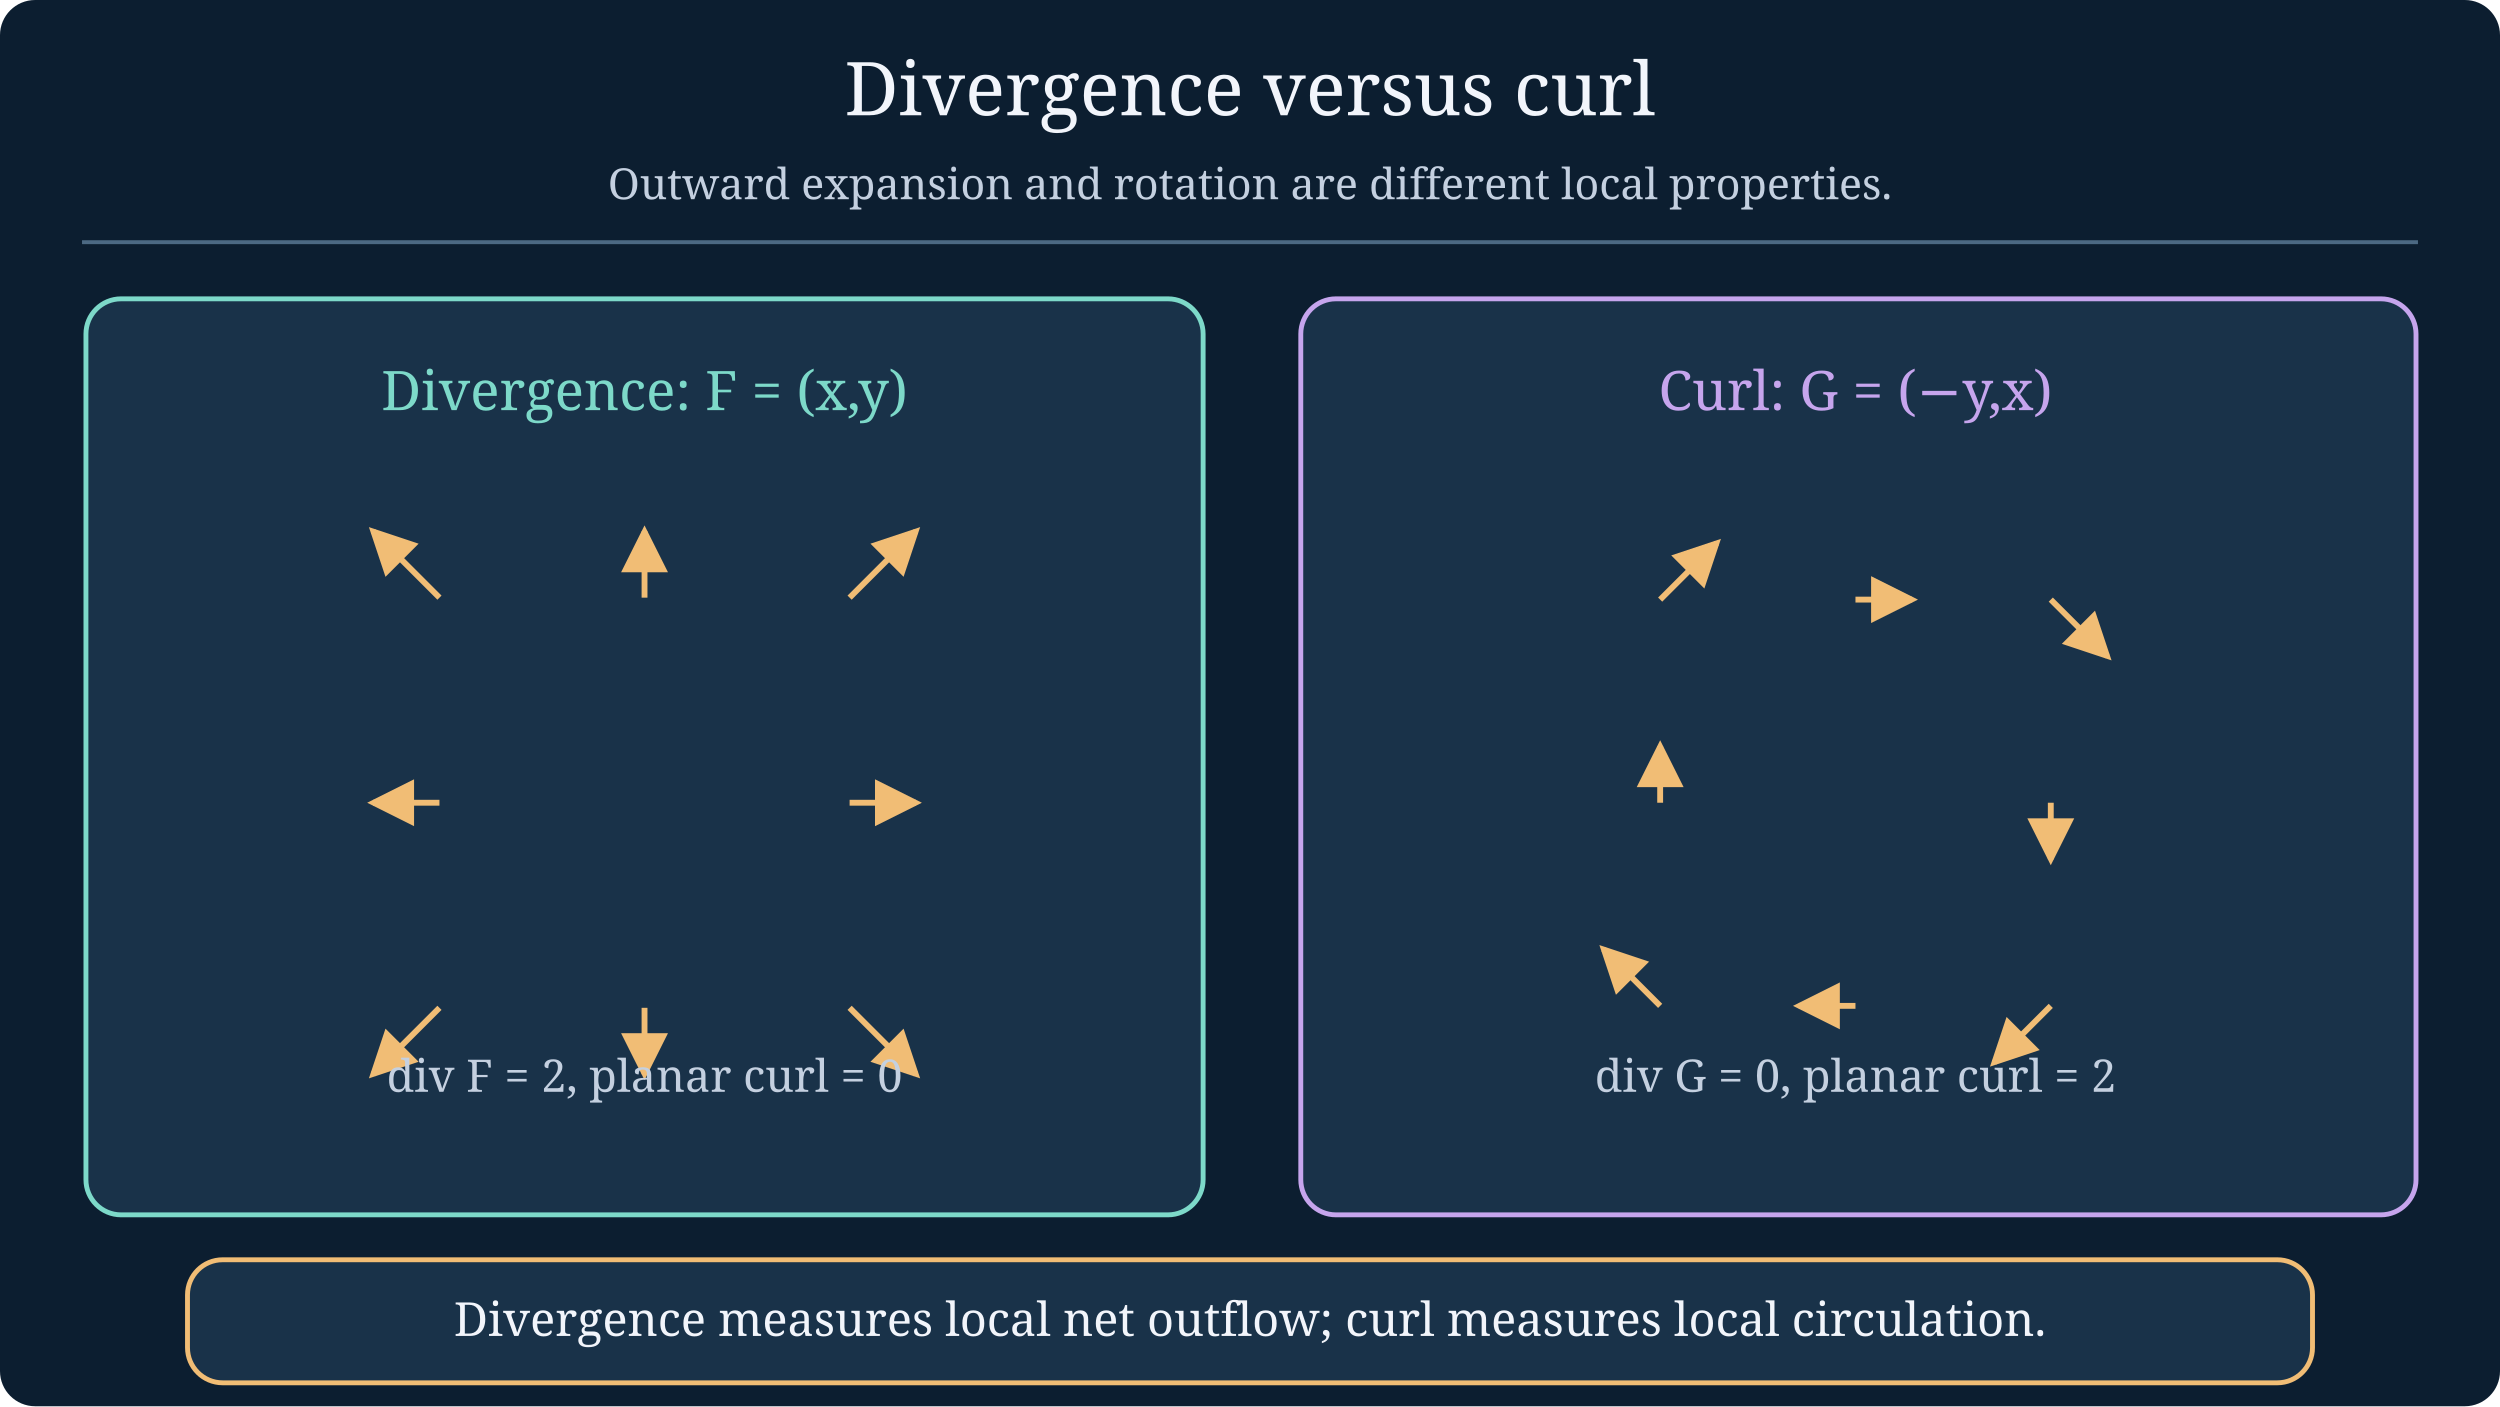
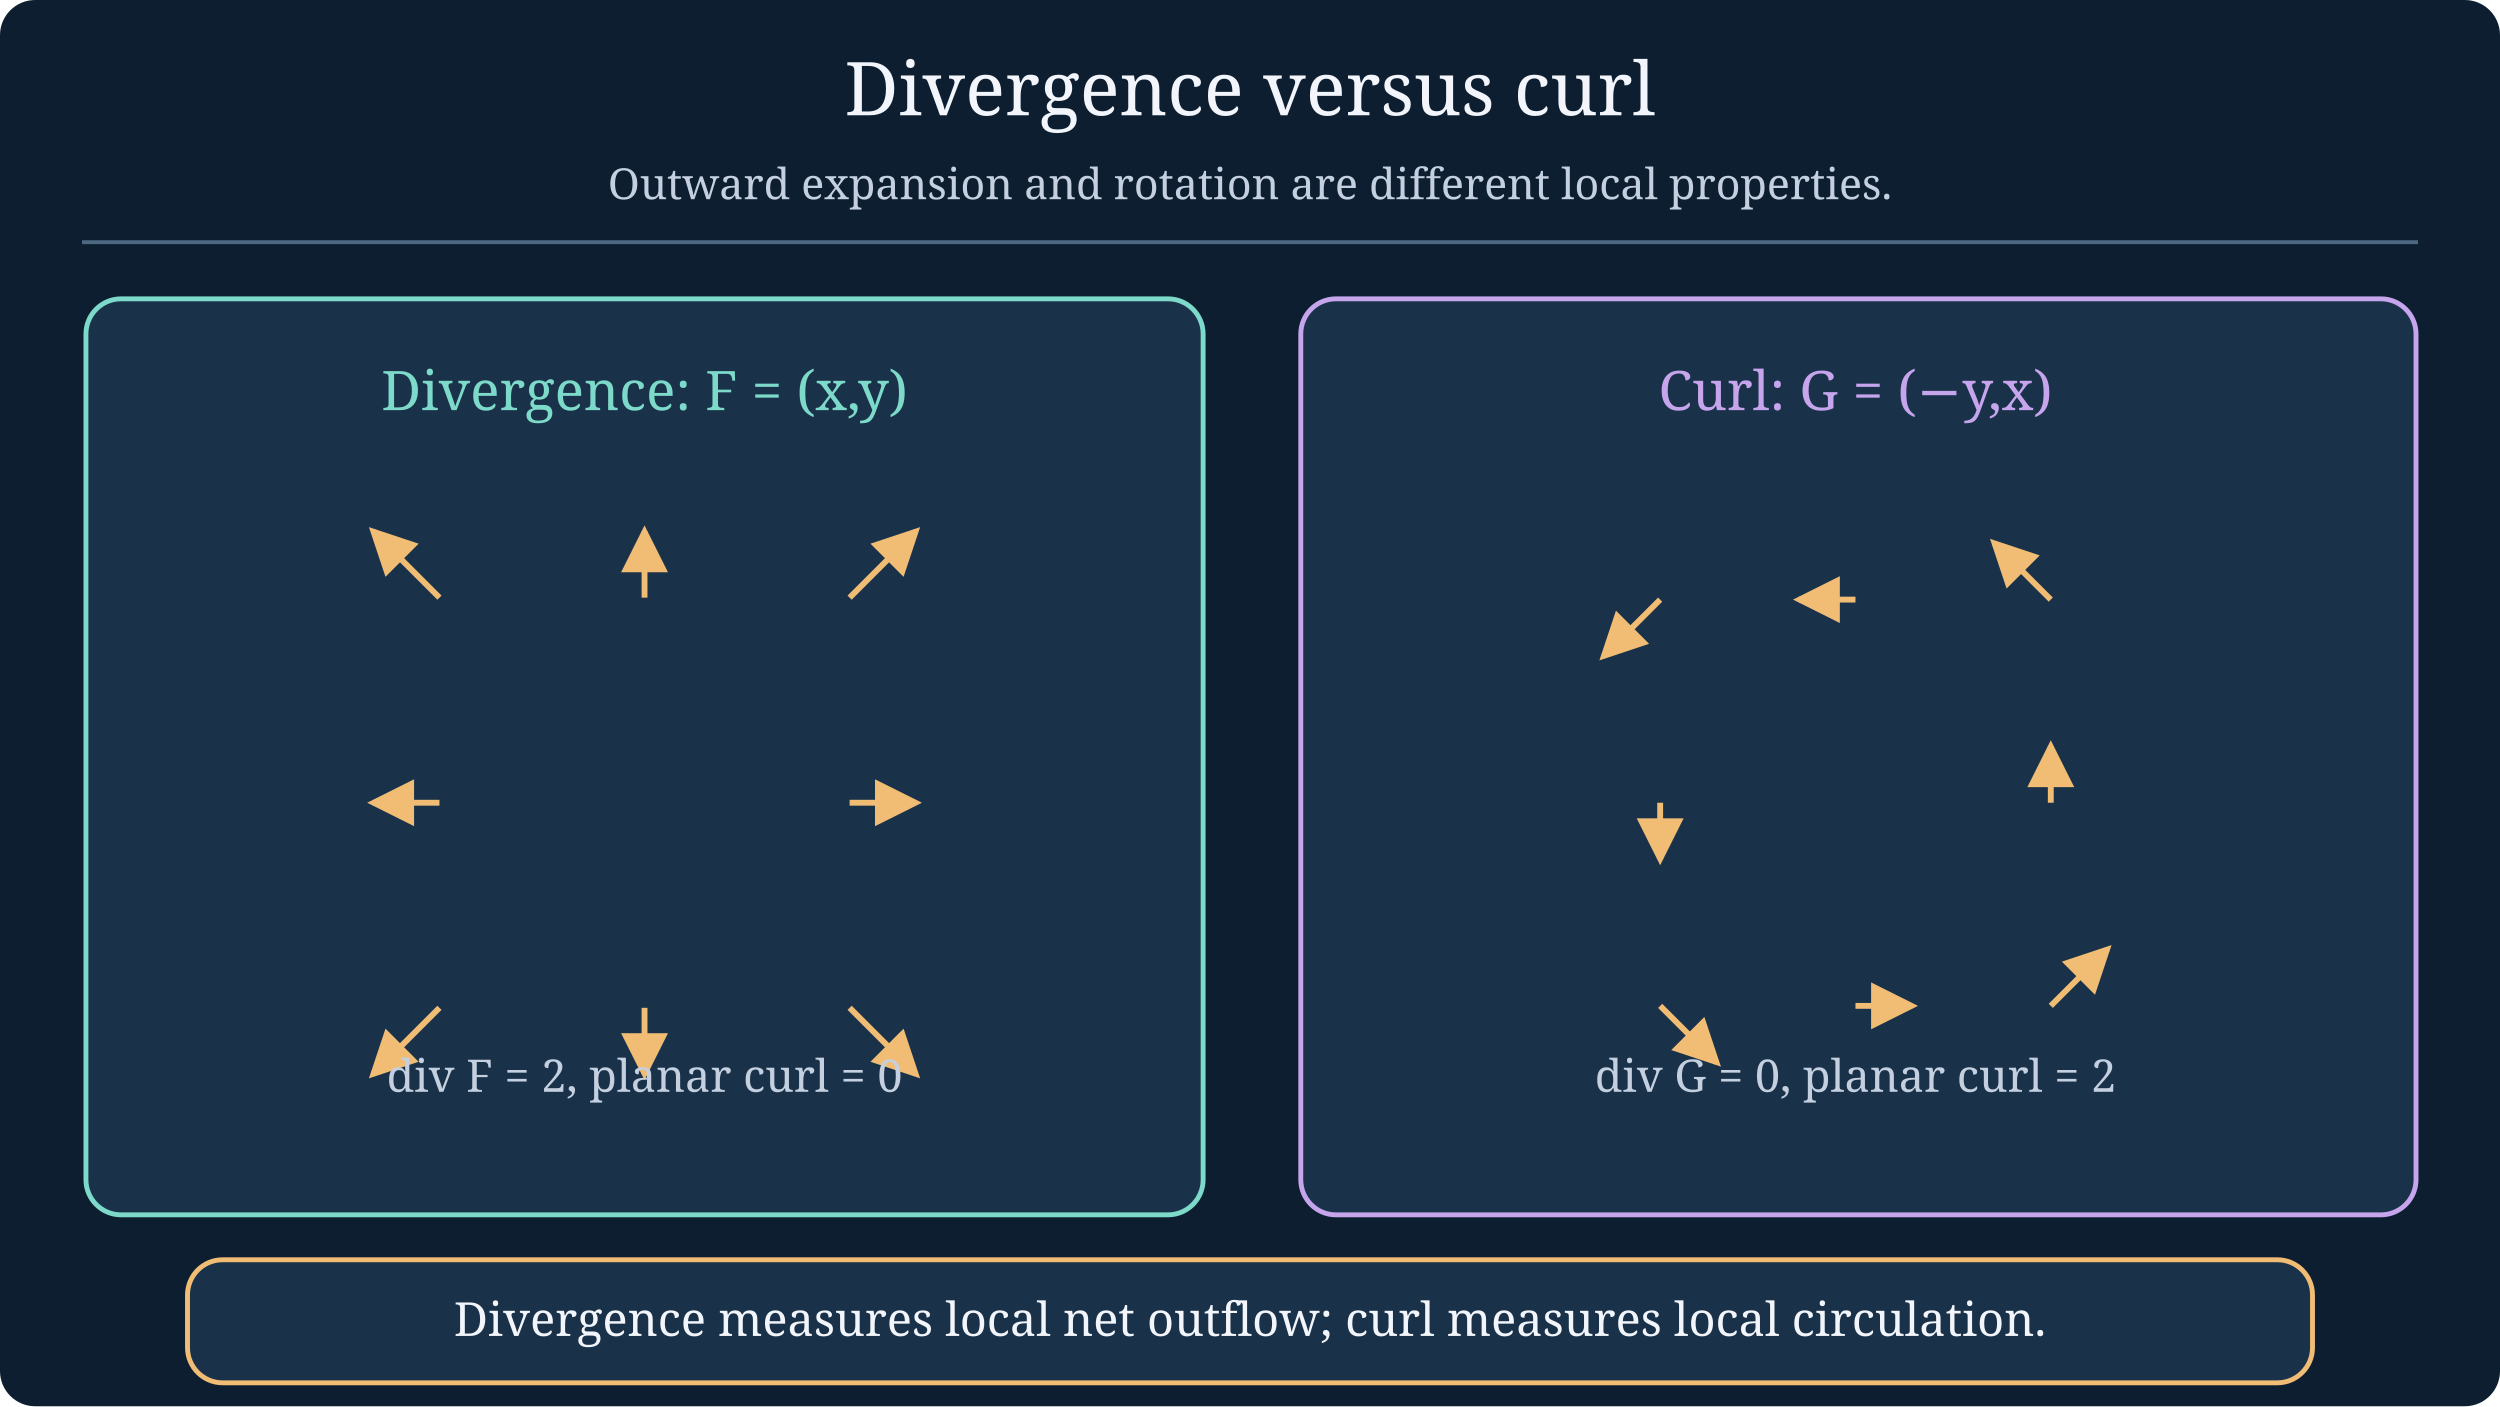
<svg xmlns="http://www.w3.org/2000/svg" viewBox="0 0 1280 720" role="img" aria-labelledby="title desc">
  <defs>
    <marker id="arrow" markerWidth="8" markerHeight="8" refX="7" refY="4" orient="auto">
      <path d="M0 0 L8 4 L0 8Z" fill="#F1BD75" />
    </marker>
  </defs>
  <rect width="1280" height="720" rx="18" fill="#0C1E30" />
  <text x="640" y="59" font-family="Georgia,serif" font-size="38" fill="#F2F5FB" text-anchor="middle">Divergence versus curl</text>
  <text x="640" y="102" font-family="Georgia,serif" font-size="22" fill="#C4D0E0" text-anchor="middle">Outward expansion and rotation are different local properties.</text>
  <line x1="42" y1="124" x2="1238" y2="124" stroke="#4C6983" stroke-width="2" />
  <rect x="44" y="153" width="572" height="469" rx="18" stroke="#7DD9C9" stroke-width="2.5" fill="#193249" />
  <rect x="666" y="153" width="571" height="469" rx="18" stroke="#C6A5ED" stroke-width="2.5" fill="#193249" />
  <text x="330" y="210" font-family="Georgia,serif" font-size="28" fill="#7DD9C9" text-anchor="middle">Divergence: F = (x,y)</text>
  <text x="950" y="210" font-family="Georgia,serif" font-size="28" fill="#C6A5ED" text-anchor="middle">Curl: G = (−y,x)</text>
  <line x1="225" y1="306" x2="191" y2="272" stroke="#F1BD75" stroke-width="3" marker-end="url(#arrow)" />
  <line x1="225" y1="411" x2="191" y2="411" stroke="#F1BD75" stroke-width="3" marker-end="url(#arrow)" />
  <line x1="225" y1="516" x2="191" y2="550" stroke="#F1BD75" stroke-width="3" marker-end="url(#arrow)" />
  <line x1="330" y1="306" x2="330" y2="272" stroke="#F1BD75" stroke-width="3" marker-end="url(#arrow)" />
  <line x1="330" y1="516" x2="330" y2="550" stroke="#F1BD75" stroke-width="3" marker-end="url(#arrow)" />
  <line x1="435" y1="306" x2="469" y2="272" stroke="#F1BD75" stroke-width="3" marker-end="url(#arrow)" />
  <line x1="435" y1="411" x2="469" y2="411" stroke="#F1BD75" stroke-width="3" marker-end="url(#arrow)" />
  <line x1="435" y1="516" x2="469" y2="550" stroke="#F1BD75" stroke-width="3" marker-end="url(#arrow)" />
-   <line x1="850" y1="307" x2="879" y2="278" stroke="#F1BD75" stroke-width="3" marker-end="url(#arrow)" />
-   <line x1="850" y1="411" x2="850" y2="382" stroke="#F1BD75" stroke-width="3" marker-end="url(#arrow)" />
-   <line x1="850" y1="515" x2="821" y2="486" stroke="#F1BD75" stroke-width="3" marker-end="url(#arrow)" />
-   <line x1="950" y1="307" x2="979" y2="307" stroke="#F1BD75" stroke-width="3" marker-end="url(#arrow)" />
-   <line x1="950" y1="515" x2="921" y2="515" stroke="#F1BD75" stroke-width="3" marker-end="url(#arrow)" />
-   <line x1="1050" y1="307" x2="1079" y2="336" stroke="#F1BD75" stroke-width="3" marker-end="url(#arrow)" />
-   <line x1="1050" y1="411" x2="1050" y2="440" stroke="#F1BD75" stroke-width="3" marker-end="url(#arrow)" />
-   <line x1="1050" y1="515" x2="1021" y2="544" stroke="#F1BD75" stroke-width="3" marker-end="url(#arrow)" />
+   <line x1="850" y1="307" x2="821" y2="336" stroke="#F1BD75" stroke-width="3" marker-end="url(#arrow)" />
+   <line x1="850" y1="411" x2="850" y2="440" stroke="#F1BD75" stroke-width="3" marker-end="url(#arrow)" />
+   <line x1="850" y1="515" x2="879" y2="544" stroke="#F1BD75" stroke-width="3" marker-end="url(#arrow)" />
+   <line x1="950" y1="307" x2="921" y2="307" stroke="#F1BD75" stroke-width="3" marker-end="url(#arrow)" />
+   <line x1="950" y1="515" x2="979" y2="515" stroke="#F1BD75" stroke-width="3" marker-end="url(#arrow)" />
+   <line x1="1050" y1="307" x2="1021" y2="278" stroke="#F1BD75" stroke-width="3" marker-end="url(#arrow)" />
+   <line x1="1050" y1="411" x2="1050" y2="382" stroke="#F1BD75" stroke-width="3" marker-end="url(#arrow)" />
+   <line x1="1050" y1="515" x2="1079" y2="486" stroke="#F1BD75" stroke-width="3" marker-end="url(#arrow)" />
  <text x="330" y="559" font-family="Georgia,serif" font-size="23" fill="#C4D0E0" text-anchor="middle">div F = 2, planar curl = 0</text>
  <text x="950" y="559" font-family="Georgia,serif" font-size="23" fill="#C4D0E0" text-anchor="middle">div G = 0, planar curl = 2</text>
  <rect x="96" y="645" width="1088" height="63" rx="18" stroke="#F1BD75" stroke-width="2.5" fill="#193249" />
  <text x="640" y="684" font-family="Georgia,serif" font-size="24" fill="#F2F5FB" text-anchor="middle">Divergence measures local net outflow; curl measures local circulation.</text>
</svg>
